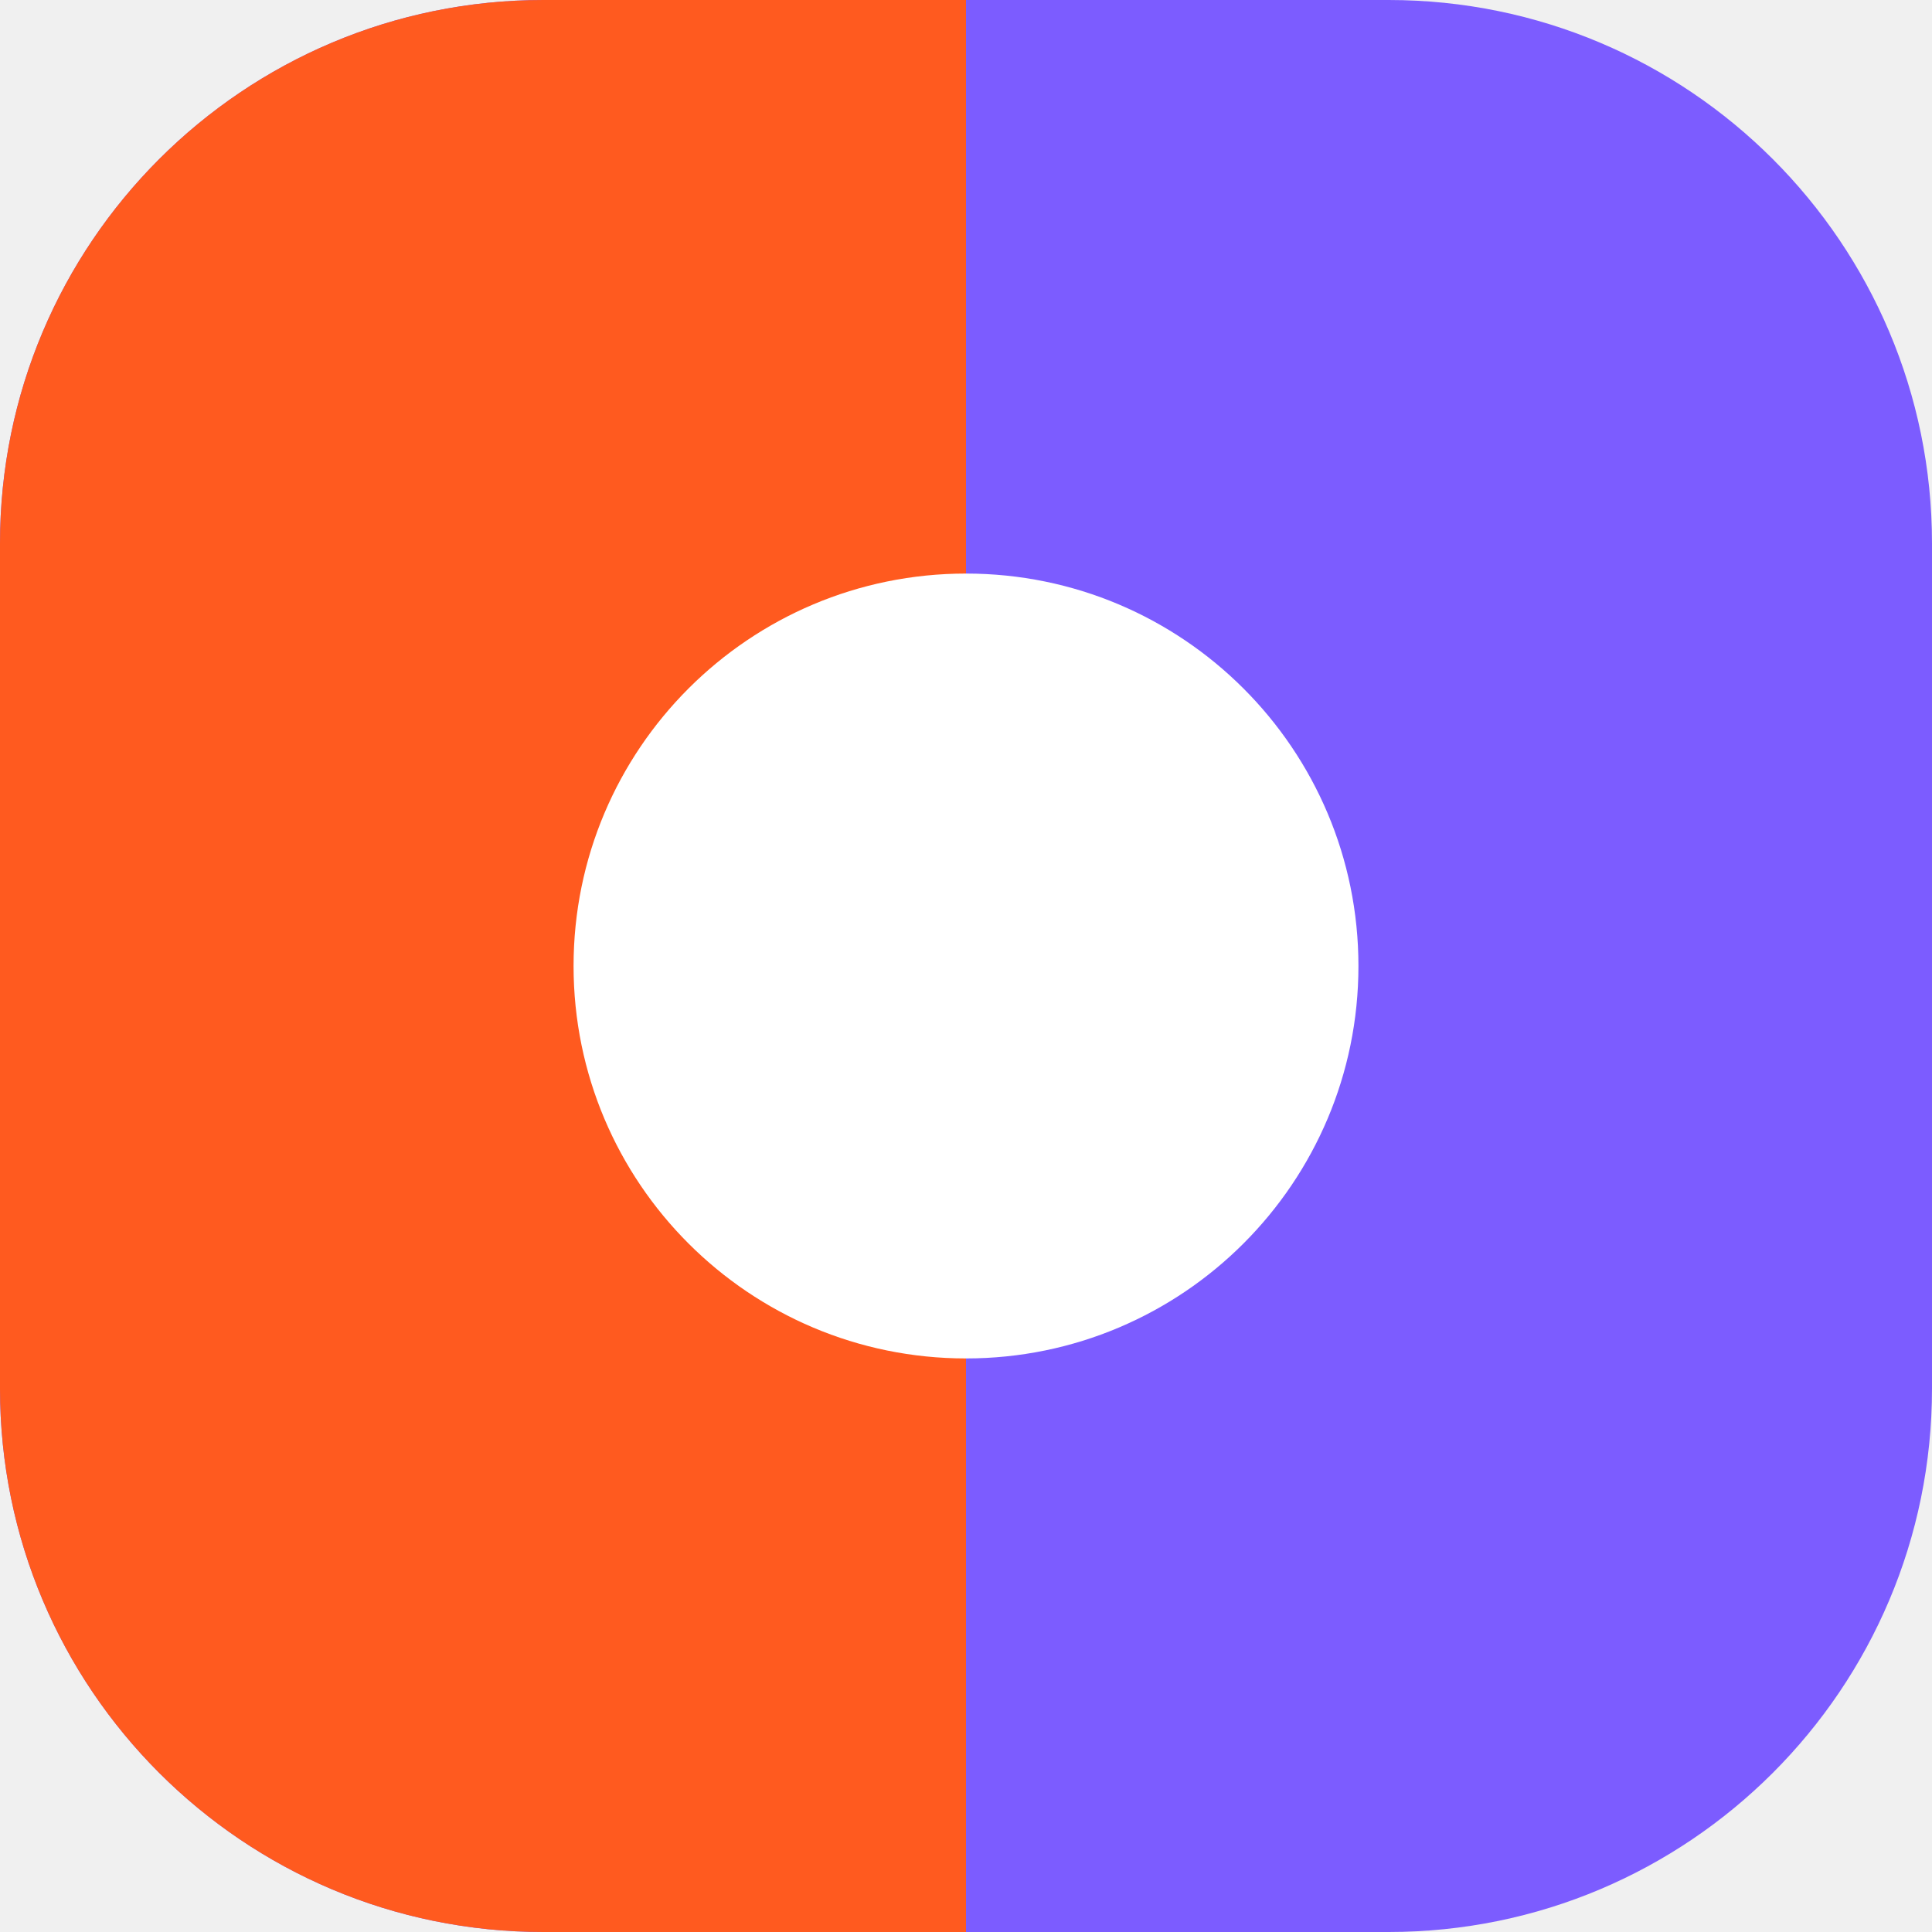
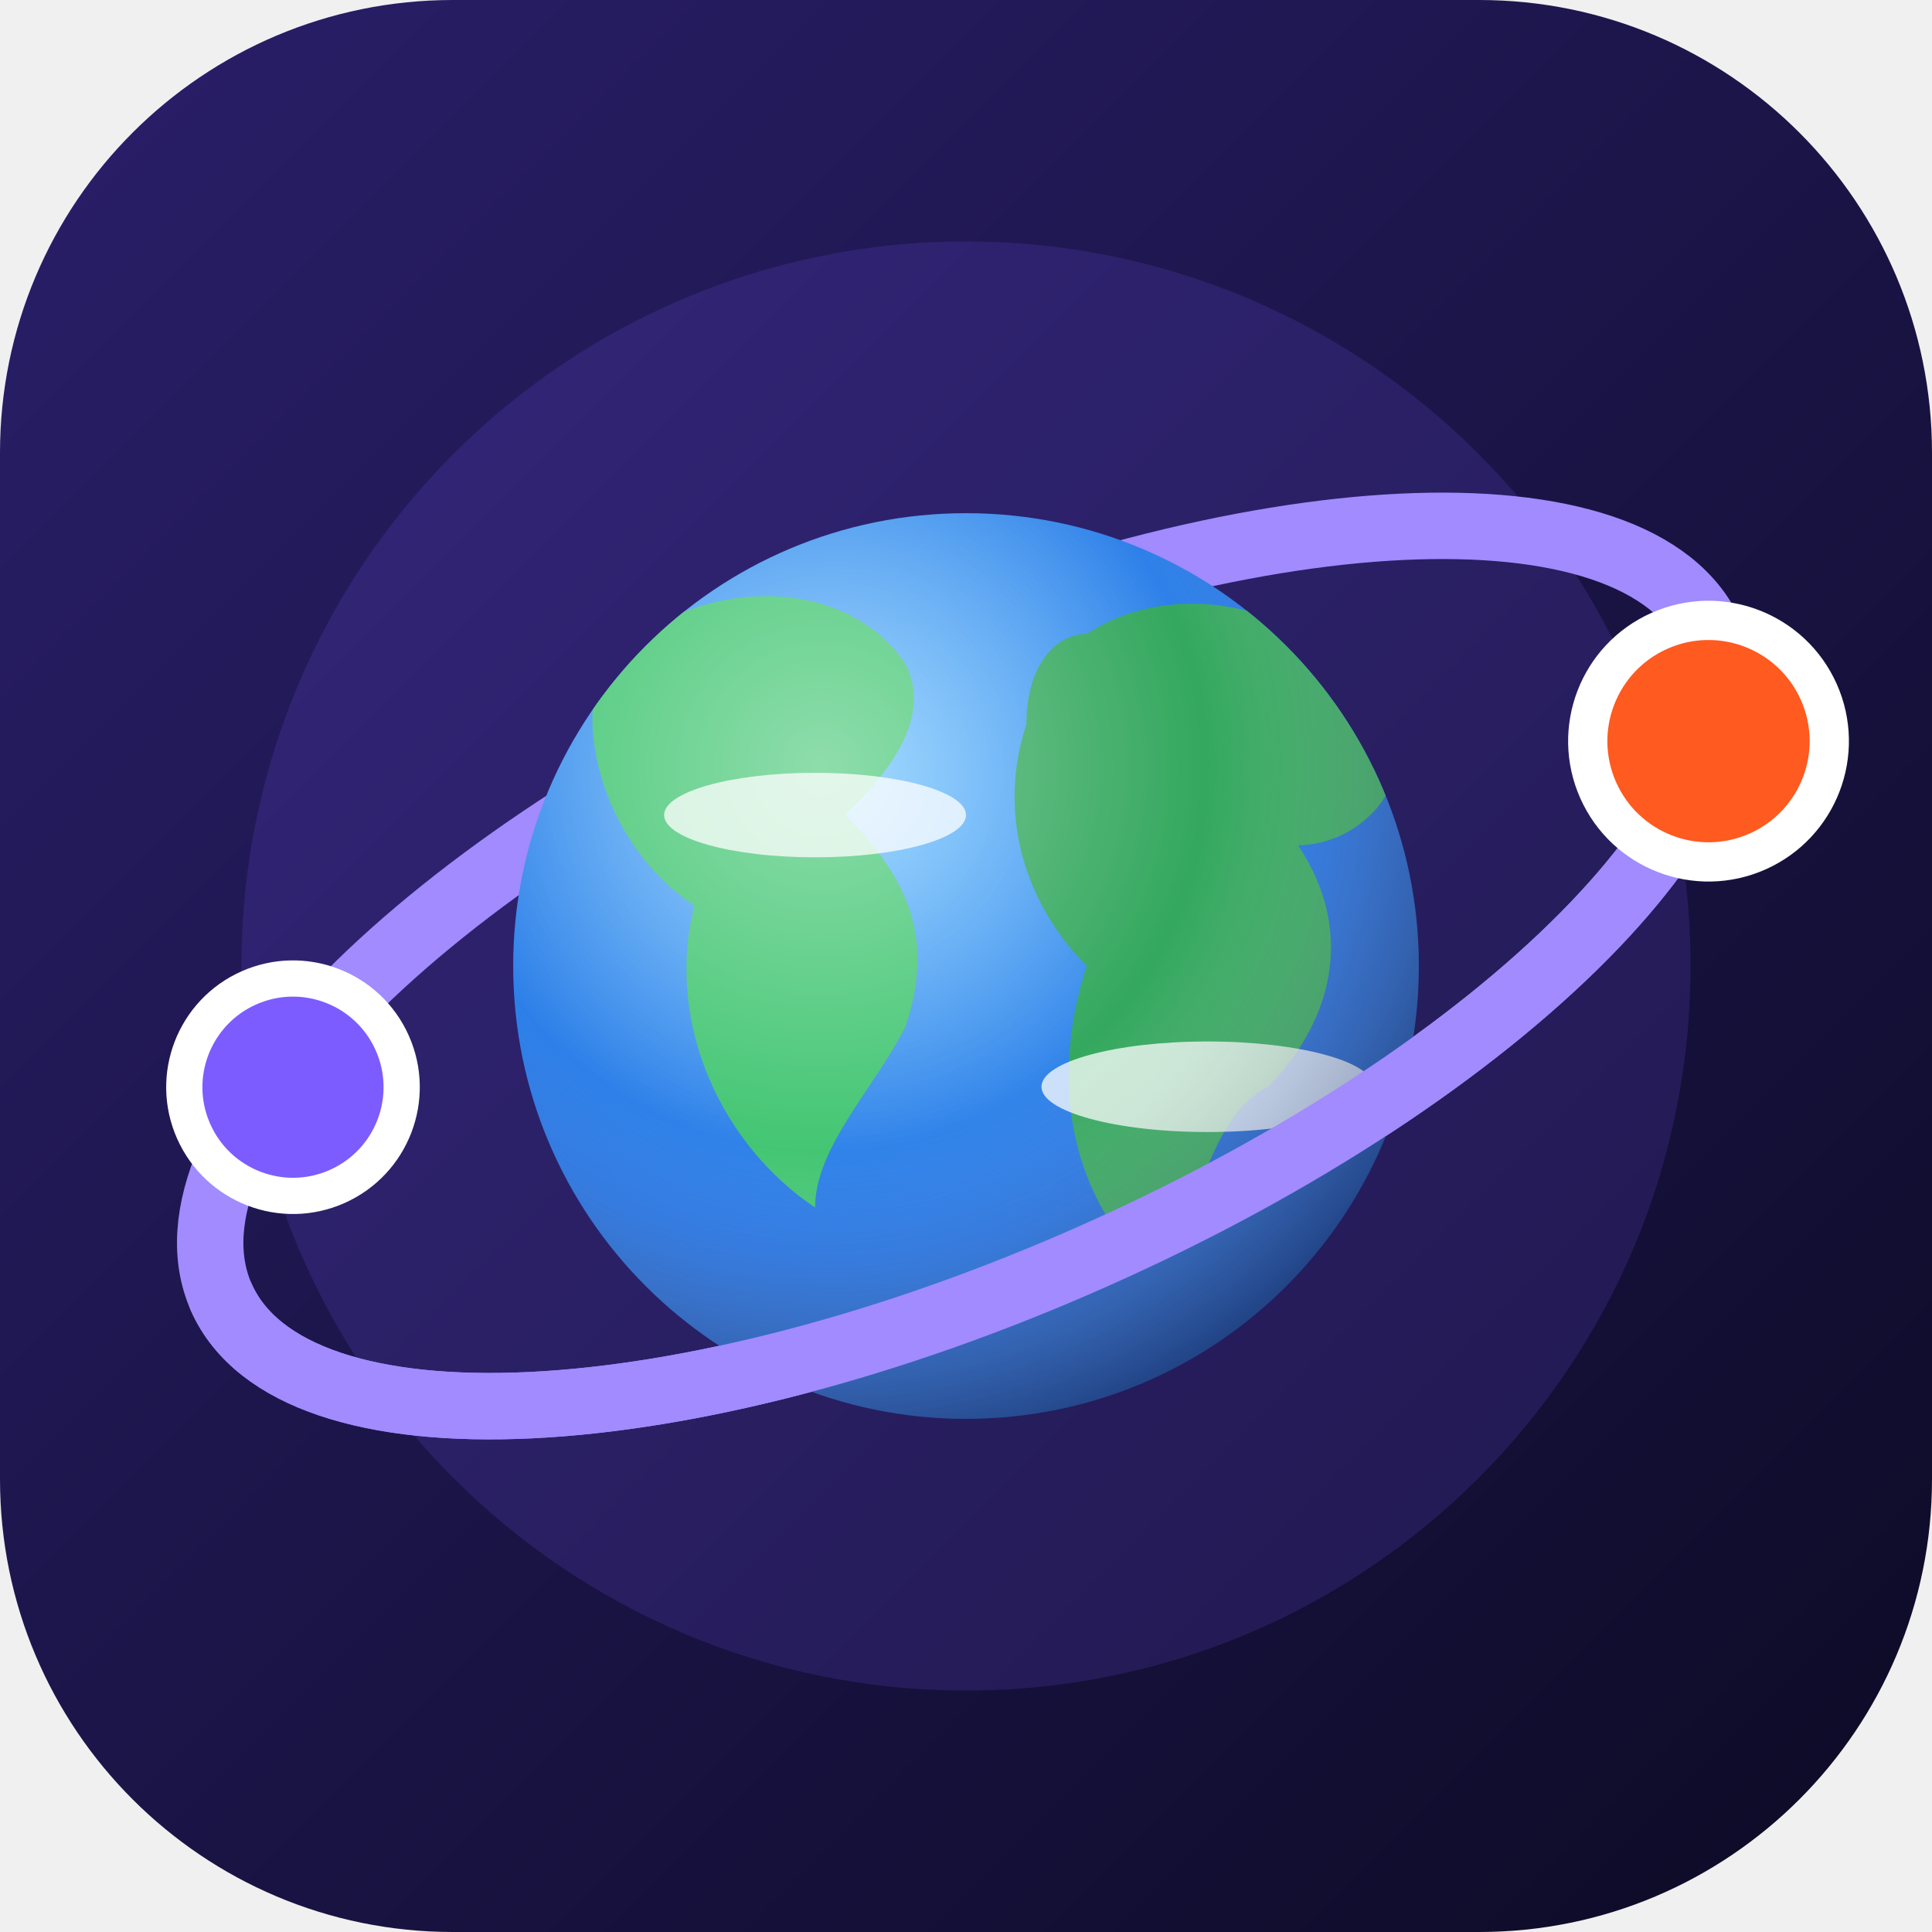
<svg xmlns="http://www.w3.org/2000/svg" viewBox="0 0 64 64">
  <defs>
-     <clipPath id="c">
-       <rect width="64" height="64" rx="18" />
+     <linearGradient id="bg" x1="0" y1="0" x2="1" y2="1">
+       <stop offset="0" stop-color="#2A1F6B" />
+       <stop offset="1" stop-color="#0C0A24" />
+     </linearGradient>
+     <radialGradient id="oc" cx=".36" cy=".3" r=".95">
+       <stop offset="0" stop-color="#6CC4FF" />
+       <stop offset=".55" stop-color="#1F70E3" />
+       <stop offset="1" stop-color="#0B2F8A" />
+     </radialGradient>
+     <radialGradient id="sh" cx=".34" cy=".28" r=".85">
+       <stop offset="0" stop-color="#fff" stop-opacity=".4" />
+       <stop offset=".5" stop-color="#fff" stop-opacity="0" />
+       <stop offset="1" stop-color="#020a24" stop-opacity=".55" />
+     </radialGradient>
+     <clipPath id="g">
+       <circle cx="32" cy="32" r="15" />
    </clipPath>
  </defs>
-   <g clip-path="url(#c)">
-     <rect width="64" height="64" fill="#7C5CFF" />
-     <rect width="32" height="64" fill="#FF5A1F" />
+   <rect width="64" height="64" rx="15" fill="url(#bg)" />
+   <circle cx="32" cy="32" r="24" fill="#7C5CFF" opacity=".16" />
+   <g transform="rotate(-24 32 32)">
+     <ellipse cx="32" cy="32" rx="27" ry="10.5" fill="none" stroke="#A18BFF" stroke-width="2.2" />
+     <circle cx="10" cy="26.6" r="3.6" fill="#7C5CFF" stroke="#fff" stroke-width="1.2" />
  </g>
-   <circle cx="32" cy="32" r="13" fill="#fff" />
+   <circle cx="32" cy="32" r="15" fill="url(#oc)" />
+   <g clip-path="url(#g)">
+     <path d="M20 22c3-3 8-3 10 0 1 2-1 4-2 5 2 2 3 4 2 7-1 2-3 4-3 6-3-2-5-6-4-10-3-2-4-6-3-8z" fill="#43C673" />
+     <path d="M36 21c3-2 8-1 10 3 1 2-1 4-3 4 2 3 1 6-1 8-2 1-2 4-4 6-3-3-3-7-2-10-2-2-3-5-2-8 0-2 1-3 2-3z" fill="#34A85E" />
+     <g fill="#fff" opacity=".75">
+       <ellipse cx="27" cy="27" rx="5" ry="1.4" />
+       <ellipse cx="40" cy="36" rx="5.5" ry="1.5" />
+     </g>
+     <circle cx="32" cy="32" r="15" fill="url(#sh)" />
+   </g>
+   <g transform="rotate(-24 32 32)">
+     <path d="M5 32A27 10.5 0 0 0 59 32" fill="none" stroke="#A18BFF" stroke-width="2.2" stroke-linecap="round" />
+     <circle cx="57.5" cy="35.2" r="4" fill="#FF5A1F" stroke="#fff" stroke-width="1.3" />
+   </g>
</svg>
